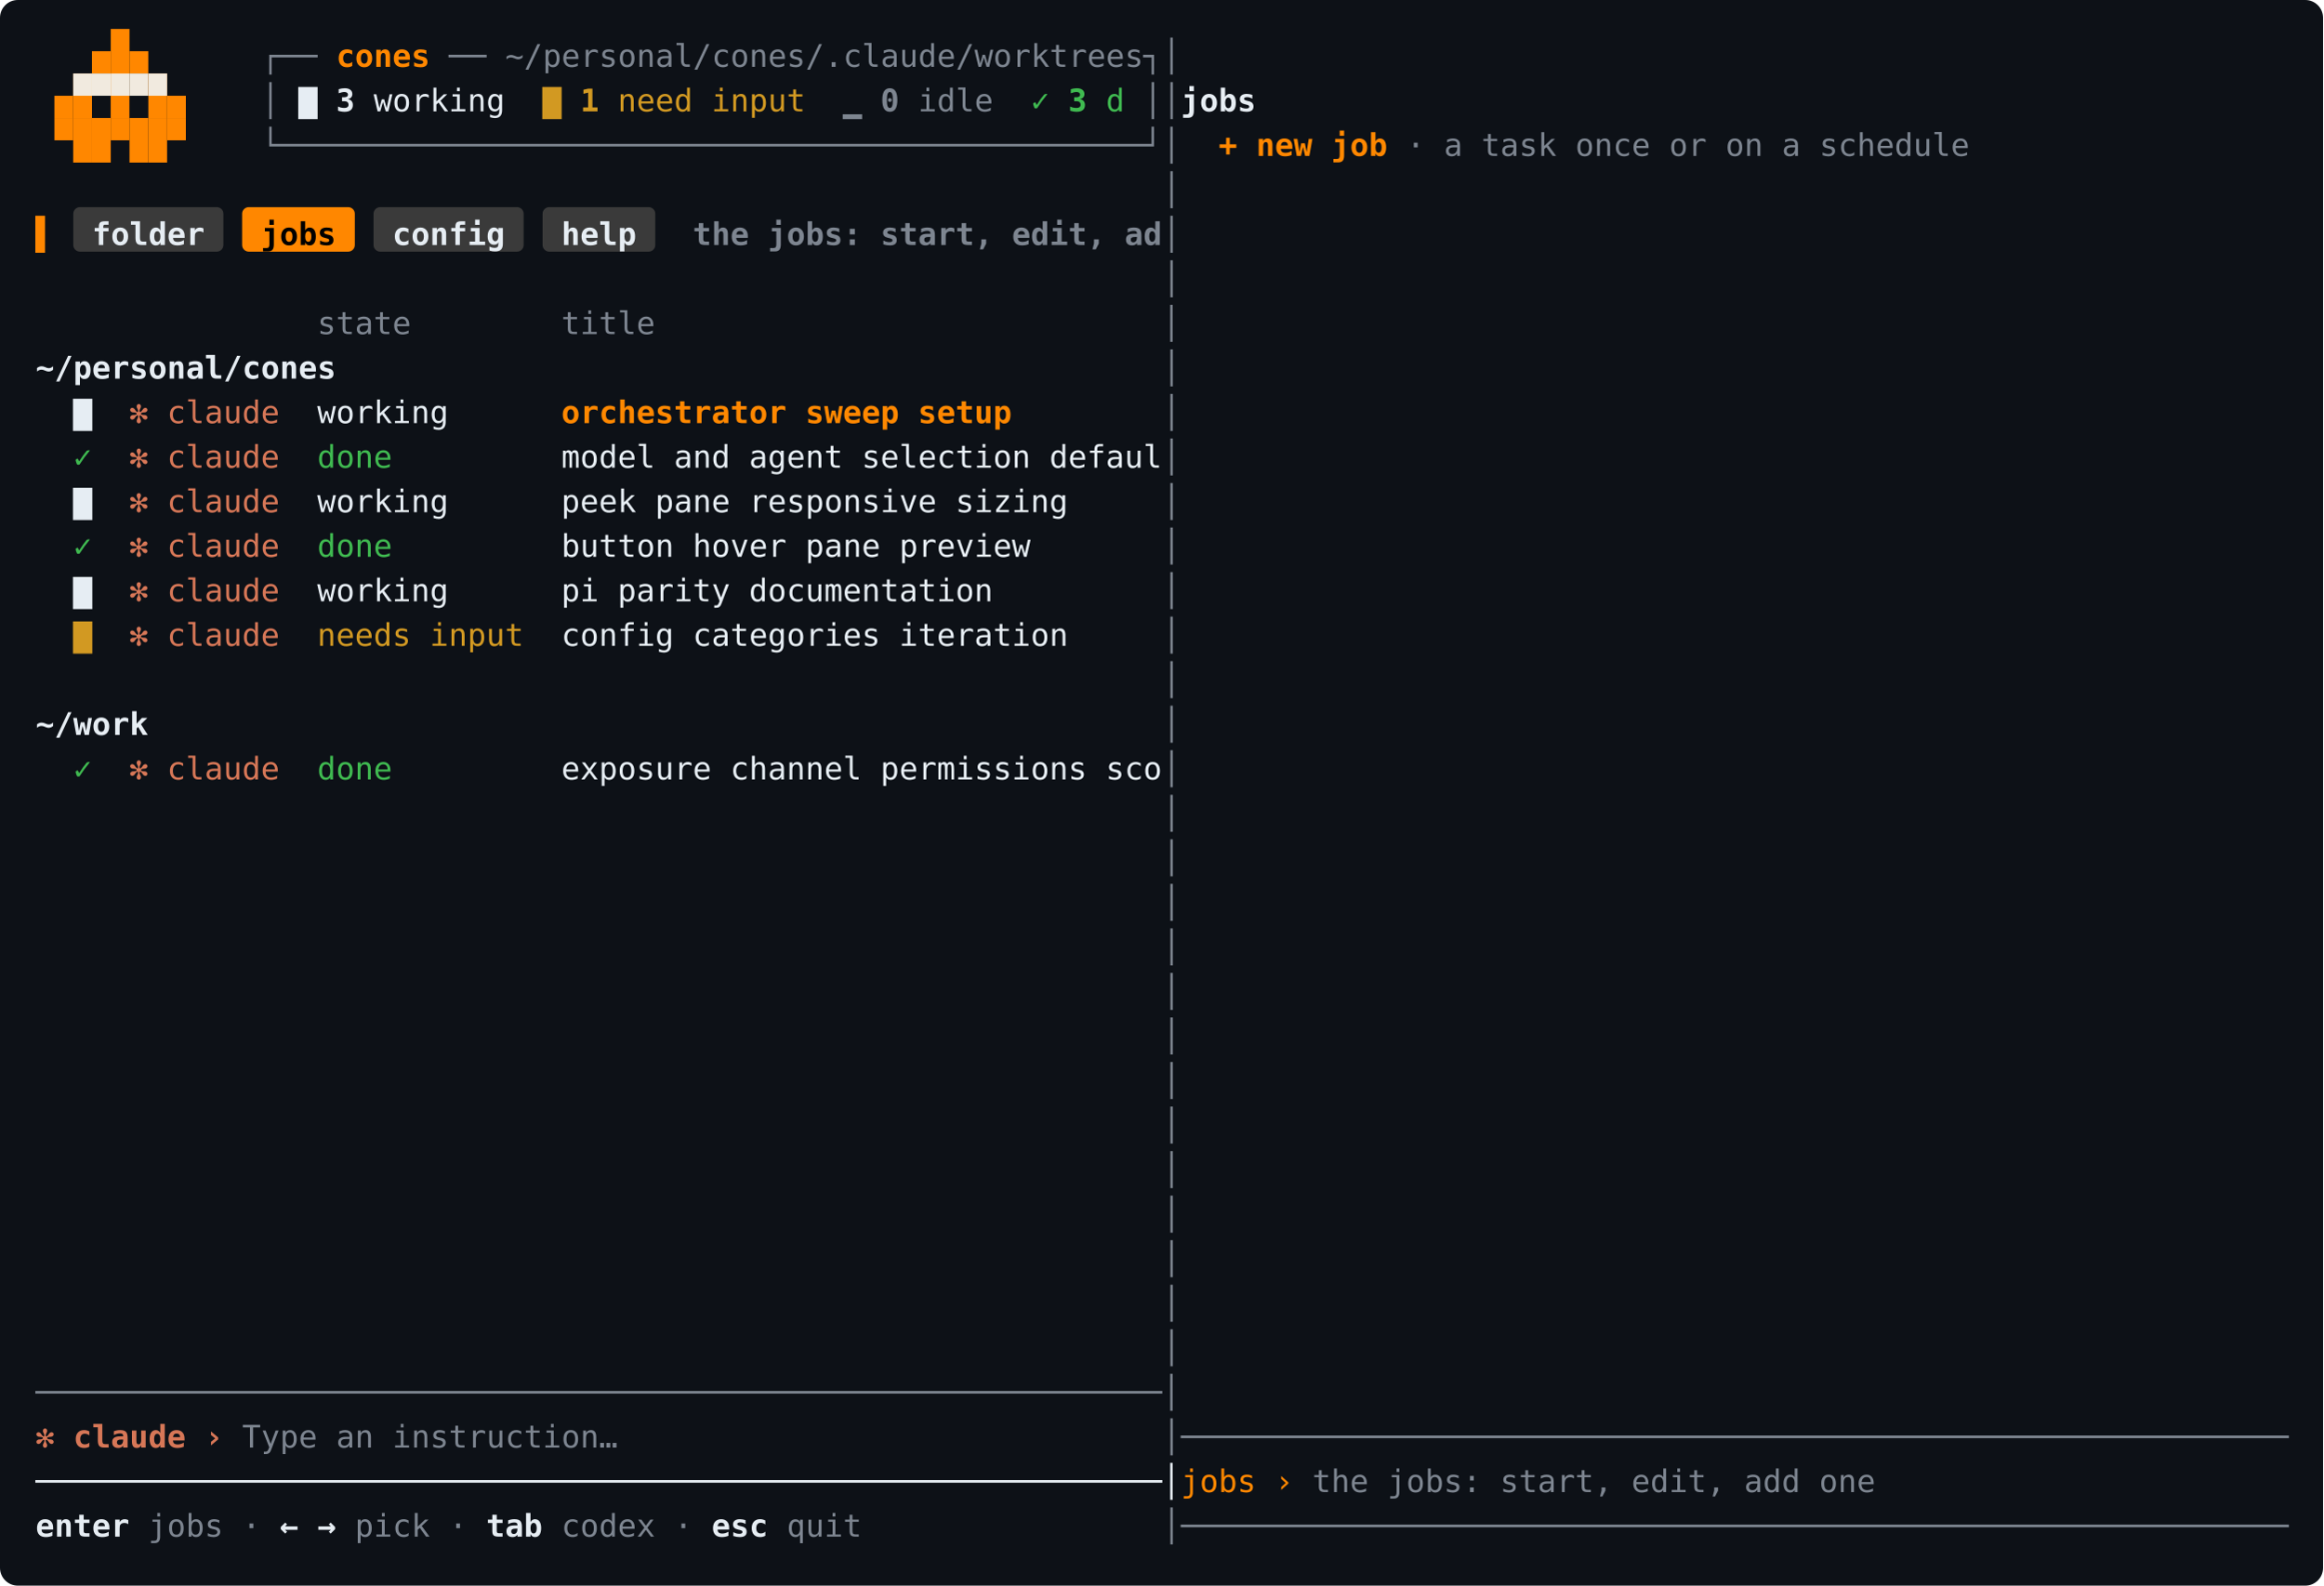
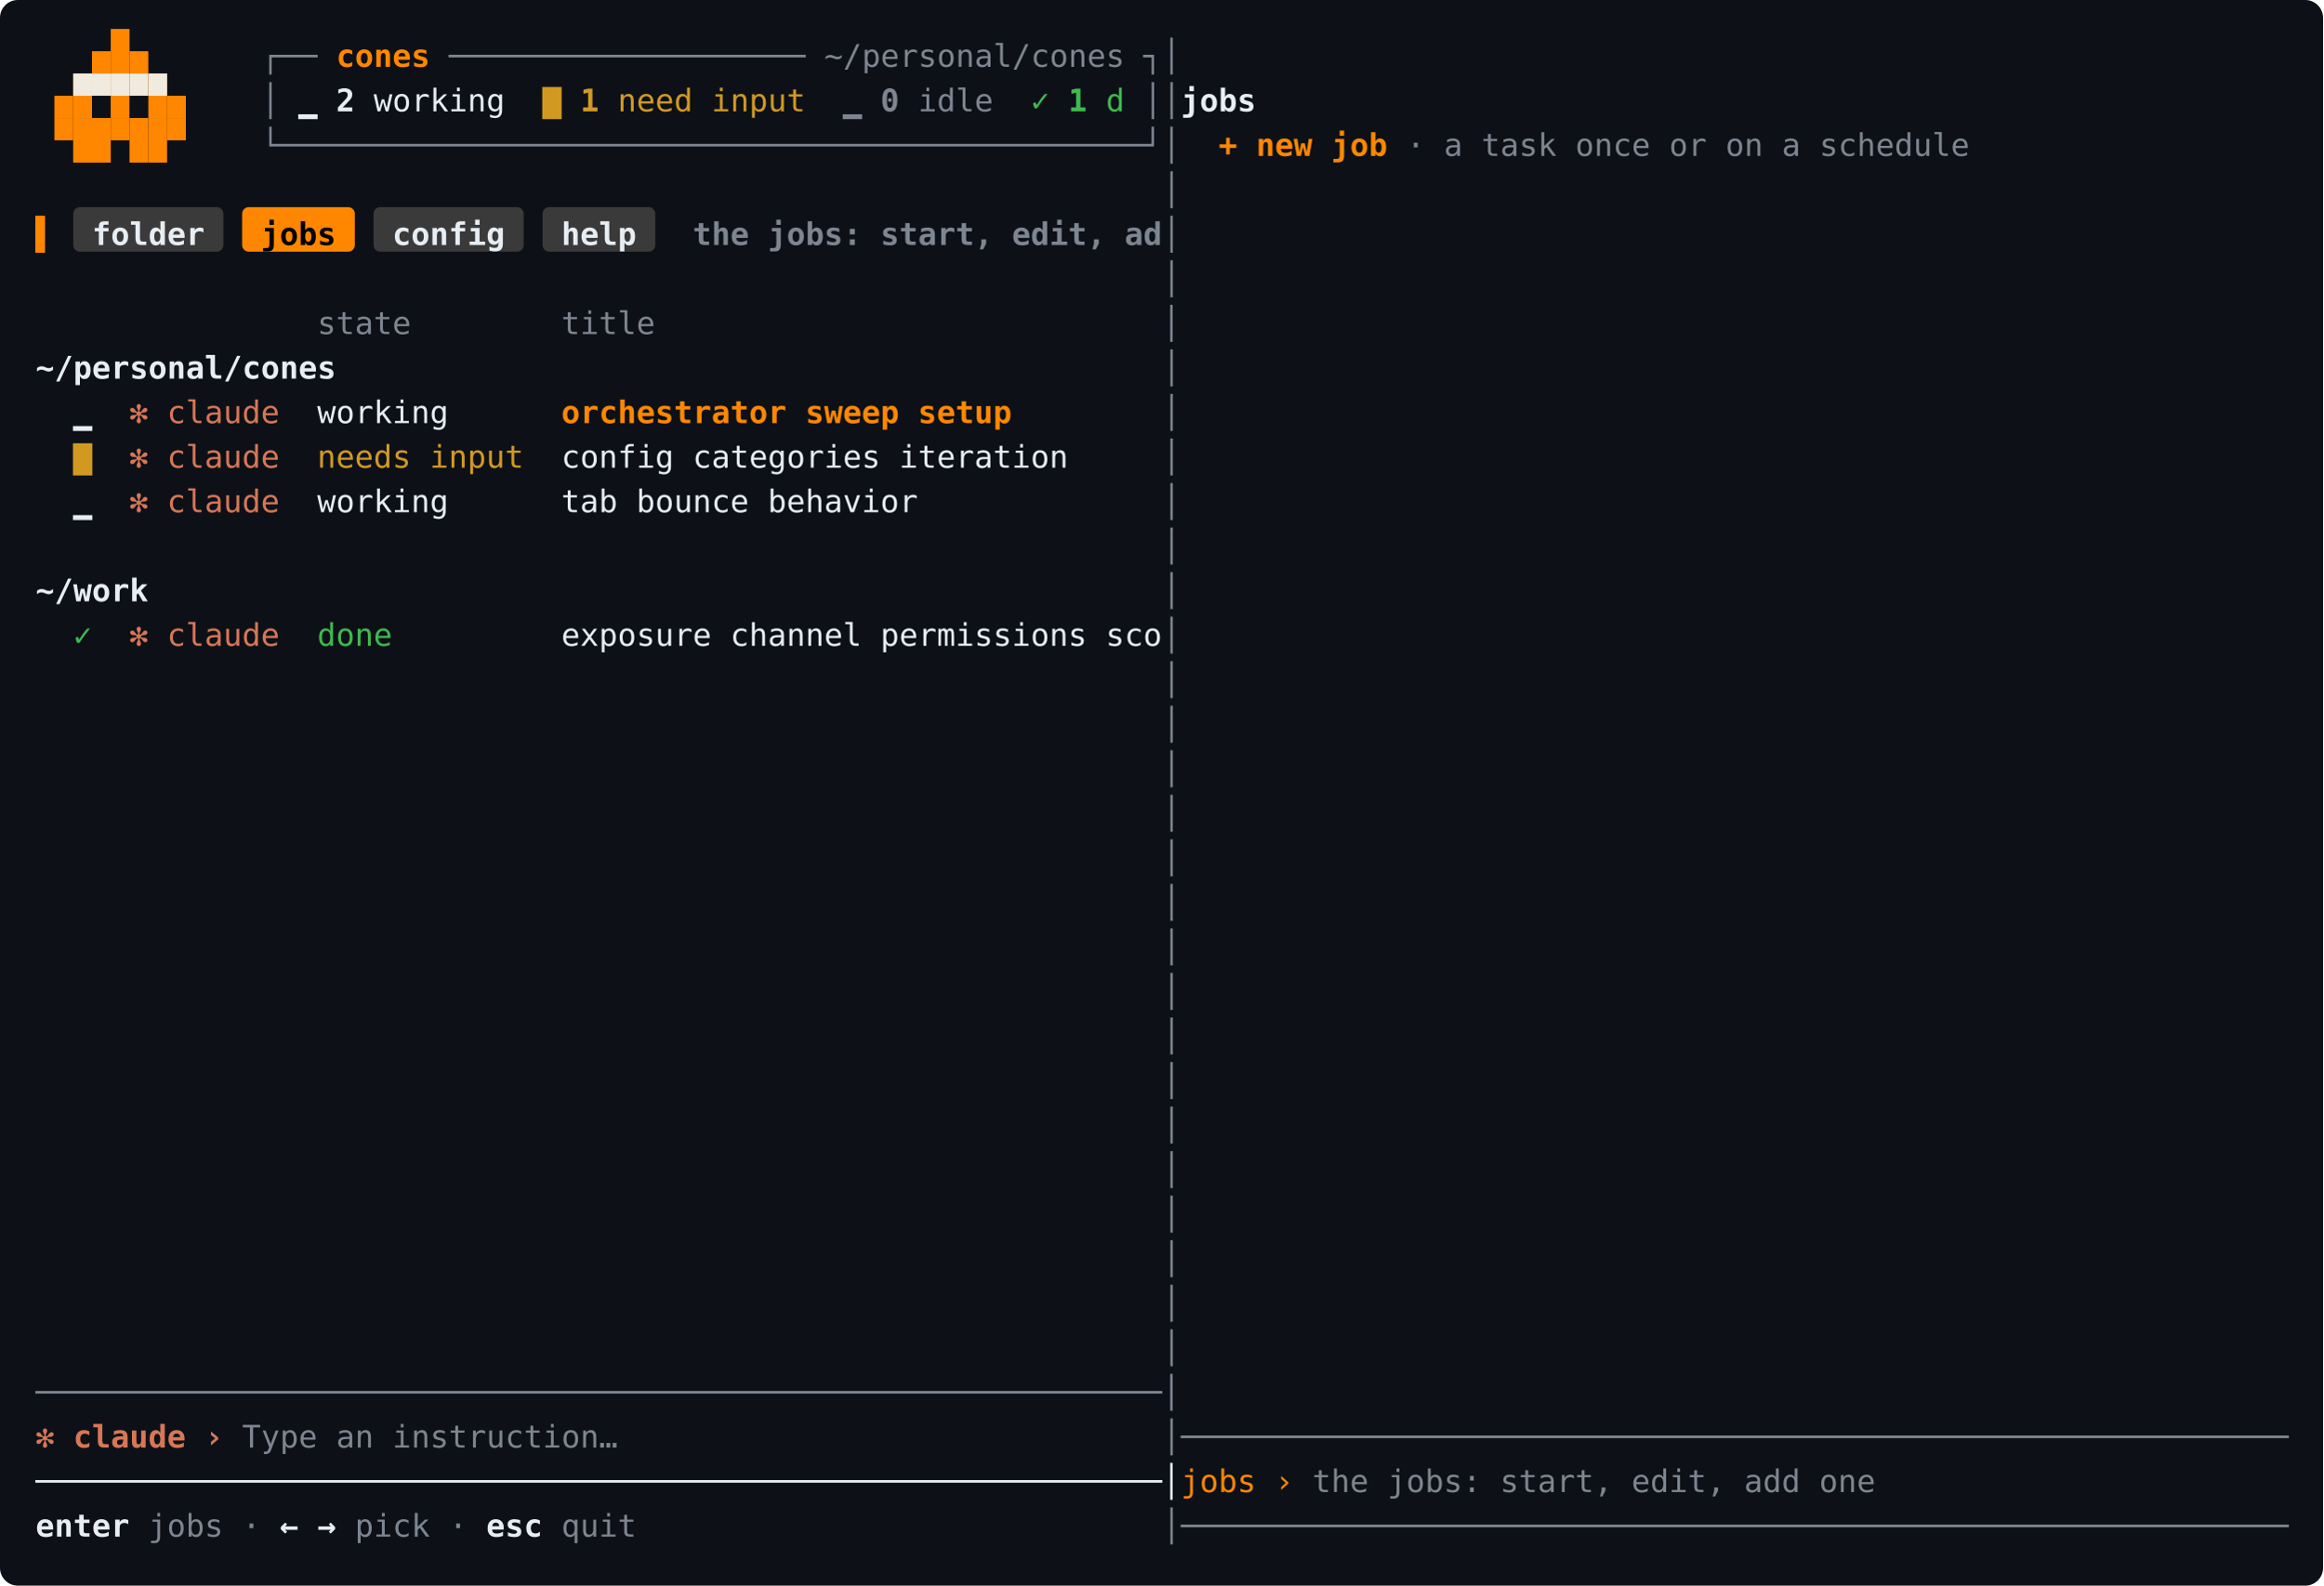
<svg xmlns="http://www.w3.org/2000/svg" width="1043" height="712" viewBox="0 0 1043 712" font-family="SFMono-Regular,Menlo,Consolas,monospace" font-size="14">
  <rect width="1043" height="712" rx="8" fill="#0d1117" />
  <rect x="41.29" y="23.0" width="8.43" height="10.0" fill="#ff8700" />
  <rect x="49.72" y="13" width="8.43" height="20" fill="#ff8700" />
  <rect x="58.15" y="23.0" width="8.43" height="10.0" fill="#ff8700" />
  <text x="117.2" y="30" xml:space="preserve" textLength="33.7" lengthAdjust="spacingAndGlyphs" fill="#7d8590">┌── </text>
  <text x="150.9" y="30" xml:space="preserve" textLength="50.6" lengthAdjust="spacingAndGlyphs" fill="#ff8700" font-weight="700">cones </text>
-   <text x="201.5" y="30" xml:space="preserve" textLength="328.8" lengthAdjust="spacingAndGlyphs" fill="#7d8590">── ~/personal/cones/.claude/worktrees┐│</text>
+   <text x="201.5" y="30" xml:space="preserve" textLength="328.8" lengthAdjust="spacingAndGlyphs" fill="#7d8590">─────────────────── ~/personal/cones ┐│</text>
  <rect x="24.43" y="43.0" width="8.43" height="10.0" fill="#ff8700" />
  <rect x="32.9" y="33" width="8.4" height="20" rx="0" fill="#ff8700" />
  <rect x="32.86" y="33" width="8.43" height="10.0" fill="#f1eadf" />
  <rect x="41.29" y="33" width="8.43" height="10.0" fill="#f1eadf" />
  <rect x="49.7" y="33" width="8.4" height="20" rx="0" fill="#ff8700" />
  <rect x="49.72" y="33" width="8.43" height="10.0" fill="#f1eadf" />
  <rect x="58.15" y="33" width="8.43" height="10.0" fill="#f1eadf" />
  <rect x="66.6" y="33" width="8.4" height="20" rx="0" fill="#ff8700" />
  <rect x="66.58" y="33" width="8.43" height="10.0" fill="#f1eadf" />
  <rect x="75.01" y="43.0" width="8.43" height="10.0" fill="#ff8700" />
  <text x="117.2" y="50" xml:space="preserve" textLength="8.4" lengthAdjust="spacingAndGlyphs" fill="#7d8590">│</text>
-   <text x="125.6" y="50" xml:space="preserve" textLength="25.3" lengthAdjust="spacingAndGlyphs" fill="#e6edf3"> ▇ </text>
-   <text x="150.9" y="50" xml:space="preserve" textLength="8.4" lengthAdjust="spacingAndGlyphs" fill="#e6edf3" font-weight="700">3</text>
+   <text x="125.6" y="50" xml:space="preserve" textLength="25.3" lengthAdjust="spacingAndGlyphs" fill="#e6edf3"> ▁ </text>
+   <text x="150.9" y="50" xml:space="preserve" textLength="8.4" lengthAdjust="spacingAndGlyphs" fill="#e6edf3" font-weight="700">2</text>
  <text x="159.3" y="50" xml:space="preserve" textLength="84.3" lengthAdjust="spacingAndGlyphs" fill="#e6edf3"> working  </text>
  <text x="243.6" y="50" xml:space="preserve" textLength="16.9" lengthAdjust="spacingAndGlyphs" fill="#d29922">▇ </text>
  <text x="260.5" y="50" xml:space="preserve" textLength="8.4" lengthAdjust="spacingAndGlyphs" fill="#d29922" font-weight="700">1</text>
  <text x="268.9" y="50" xml:space="preserve" textLength="92.7" lengthAdjust="spacingAndGlyphs" fill="#d29922"> need input</text>
  <text x="378.5" y="50" xml:space="preserve" textLength="16.9" lengthAdjust="spacingAndGlyphs" fill="#7d8590">▁ </text>
  <text x="395.3" y="50" xml:space="preserve" textLength="8.4" lengthAdjust="spacingAndGlyphs" fill="#7d8590" font-weight="700">0</text>
  <text x="403.8" y="50" xml:space="preserve" textLength="42.1" lengthAdjust="spacingAndGlyphs" fill="#7d8590"> idle</text>
  <text x="462.8" y="50" xml:space="preserve" textLength="16.9" lengthAdjust="spacingAndGlyphs" fill="#3fb950">✓ </text>
-   <text x="479.6" y="50" xml:space="preserve" textLength="8.4" lengthAdjust="spacingAndGlyphs" fill="#3fb950" font-weight="700">3</text>
+   <text x="479.6" y="50" xml:space="preserve" textLength="8.4" lengthAdjust="spacingAndGlyphs" fill="#3fb950" font-weight="700">1</text>
  <text x="488.1" y="50" xml:space="preserve" textLength="16.9" lengthAdjust="spacingAndGlyphs" fill="#3fb950"> d</text>
  <text x="513.4" y="50" xml:space="preserve" textLength="16.9" lengthAdjust="spacingAndGlyphs" fill="#7d8590">││</text>
  <text x="530.2" y="50" xml:space="preserve" textLength="33.7" lengthAdjust="spacingAndGlyphs" fill="#e6edf3" font-weight="700">jobs</text>
  <rect x="24.43" y="53" width="8.43" height="10.0" fill="#ff8700" />
  <rect x="32.86" y="53" width="8.43" height="20" fill="#ff8700" />
  <rect x="41.29" y="53" width="8.43" height="20" fill="#ff8700" />
  <rect x="49.72" y="53" width="8.43" height="10.0" fill="#ff8700" />
  <rect x="58.15" y="53" width="8.43" height="20" fill="#ff8700" />
  <rect x="66.58" y="53" width="8.43" height="20" fill="#ff8700" />
  <rect x="75.01" y="53" width="8.43" height="10.0" fill="#ff8700" />
  <text x="117.2" y="70" xml:space="preserve" textLength="413.1" lengthAdjust="spacingAndGlyphs" fill="#7d8590">└──────────────────────────────────────────────┘│</text>
  <text x="547.1" y="70" xml:space="preserve" textLength="75.9" lengthAdjust="spacingAndGlyphs" fill="#ff8700" font-weight="700">+ new job</text>
  <text x="623.0" y="70" xml:space="preserve" textLength="261.3" lengthAdjust="spacingAndGlyphs" fill="#7d8590"> · a task once or on a schedule</text>
  <text x="521.8" y="90" xml:space="preserve" textLength="8.4" lengthAdjust="spacingAndGlyphs" fill="#7d8590">│</text>
  <text x="16.0" y="110" xml:space="preserve" textLength="16.9" lengthAdjust="spacingAndGlyphs" fill="#ff8700" font-weight="700">▌ </text>
  <rect x="32.9" y="93" width="67.4" height="20" rx="3" fill="#3a3a3a" />
  <text x="32.9" y="110" xml:space="preserve" textLength="67.4" lengthAdjust="spacingAndGlyphs" fill="#e6edf3" font-weight="700"> folder </text>
  <rect x="108.7" y="93" width="50.6" height="20" rx="3" fill="#ff8700" />
  <text x="108.7" y="110" xml:space="preserve" textLength="50.6" lengthAdjust="spacingAndGlyphs" fill="#000" font-weight="700"> jobs </text>
  <rect x="167.7" y="93" width="67.4" height="20" rx="3" fill="#3a3a3a" />
  <text x="167.7" y="110" xml:space="preserve" textLength="67.4" lengthAdjust="spacingAndGlyphs" fill="#e6edf3" font-weight="700"> config </text>
  <rect x="243.6" y="93" width="50.6" height="20" rx="3" fill="#3a3a3a" />
  <text x="243.6" y="110" xml:space="preserve" textLength="50.6" lengthAdjust="spacingAndGlyphs" fill="#e6edf3" font-weight="700"> help </text>
  <text x="302.6" y="110" xml:space="preserve" textLength="219.2" lengthAdjust="spacingAndGlyphs" fill="#7d8590" font-weight="700"> the jobs: start, edit, ad</text>
  <text x="521.8" y="110" xml:space="preserve" textLength="8.4" lengthAdjust="spacingAndGlyphs" fill="#7d8590">│</text>
  <text x="521.8" y="130" xml:space="preserve" textLength="8.4" lengthAdjust="spacingAndGlyphs" fill="#7d8590">│</text>
  <text x="16.0" y="150" xml:space="preserve" textLength="514.2" lengthAdjust="spacingAndGlyphs" fill="#7d8590">               state        title                           │</text>
  <text x="16.0" y="170" xml:space="preserve" textLength="134.9" lengthAdjust="spacingAndGlyphs" fill="#e6edf3" font-weight="700">~/personal/cones</text>
  <text x="521.8" y="170" xml:space="preserve" textLength="8.4" lengthAdjust="spacingAndGlyphs" fill="#7d8590">│</text>
-   <text x="32.9" y="190" xml:space="preserve" textLength="25.3" lengthAdjust="spacingAndGlyphs" fill="#e6edf3">▇  </text>
+   <text x="32.9" y="190" xml:space="preserve" textLength="25.3" lengthAdjust="spacingAndGlyphs" fill="#e6edf3">▁  </text>
  <text x="58.1" y="190" xml:space="preserve" textLength="84.3" lengthAdjust="spacingAndGlyphs" fill="#d77757">✻ claude  </text>
  <text x="142.4" y="190" xml:space="preserve" textLength="109.6" lengthAdjust="spacingAndGlyphs" fill="#e6edf3">working      </text>
  <text x="252.0" y="190" xml:space="preserve" textLength="269.8" lengthAdjust="spacingAndGlyphs" fill="#ff8700" font-weight="700">orchestrator sweep setup        </text>
  <text x="521.8" y="190" xml:space="preserve" textLength="8.4" lengthAdjust="spacingAndGlyphs" fill="#7d8590">│</text>
-   <text x="32.9" y="210" xml:space="preserve" textLength="25.3" lengthAdjust="spacingAndGlyphs" fill="#3fb950">✓  </text>
+   <text x="32.9" y="210" xml:space="preserve" textLength="25.3" lengthAdjust="spacingAndGlyphs" fill="#d29922">▇  </text>
  <text x="58.1" y="210" xml:space="preserve" textLength="84.3" lengthAdjust="spacingAndGlyphs" fill="#d77757">✻ claude  </text>
-   <text x="142.4" y="210" xml:space="preserve" textLength="109.6" lengthAdjust="spacingAndGlyphs" fill="#3fb950">done         </text>
-   <text x="252.0" y="210" xml:space="preserve" textLength="269.8" lengthAdjust="spacingAndGlyphs" fill="#e6edf3">model and agent selection defaul</text>
+   <text x="142.4" y="210" xml:space="preserve" textLength="109.6" lengthAdjust="spacingAndGlyphs" fill="#d29922">needs input  </text>
+   <text x="252.0" y="210" xml:space="preserve" textLength="269.8" lengthAdjust="spacingAndGlyphs" fill="#e6edf3">config categories iteration     </text>
  <text x="521.8" y="210" xml:space="preserve" textLength="8.4" lengthAdjust="spacingAndGlyphs" fill="#7d8590">│</text>
-   <text x="32.9" y="230" xml:space="preserve" textLength="25.3" lengthAdjust="spacingAndGlyphs" fill="#e6edf3">▇  </text>
+   <text x="32.9" y="230" xml:space="preserve" textLength="25.3" lengthAdjust="spacingAndGlyphs" fill="#e6edf3">▁  </text>
  <text x="58.1" y="230" xml:space="preserve" textLength="84.3" lengthAdjust="spacingAndGlyphs" fill="#d77757">✻ claude  </text>
-   <text x="142.4" y="230" xml:space="preserve" textLength="379.3" lengthAdjust="spacingAndGlyphs" fill="#e6edf3">working      peek pane responsive sizing     </text>
+   <text x="142.4" y="230" xml:space="preserve" textLength="379.3" lengthAdjust="spacingAndGlyphs" fill="#e6edf3">working      tab bounce behavior             </text>
  <text x="521.8" y="230" xml:space="preserve" textLength="8.4" lengthAdjust="spacingAndGlyphs" fill="#7d8590">│</text>
-   <text x="32.9" y="250" xml:space="preserve" textLength="25.3" lengthAdjust="spacingAndGlyphs" fill="#3fb950">✓  </text>
-   <text x="58.1" y="250" xml:space="preserve" textLength="84.3" lengthAdjust="spacingAndGlyphs" fill="#d77757">✻ claude  </text>
-   <text x="142.4" y="250" xml:space="preserve" textLength="109.6" lengthAdjust="spacingAndGlyphs" fill="#3fb950">done         </text>
-   <text x="252.0" y="250" xml:space="preserve" textLength="269.8" lengthAdjust="spacingAndGlyphs" fill="#e6edf3">button hover pane preview       </text>
  <text x="521.8" y="250" xml:space="preserve" textLength="8.4" lengthAdjust="spacingAndGlyphs" fill="#7d8590">│</text>
-   <text x="32.9" y="270" xml:space="preserve" textLength="25.3" lengthAdjust="spacingAndGlyphs" fill="#e6edf3">▇  </text>
-   <text x="58.1" y="270" xml:space="preserve" textLength="84.3" lengthAdjust="spacingAndGlyphs" fill="#d77757">✻ claude  </text>
-   <text x="142.4" y="270" xml:space="preserve" textLength="379.3" lengthAdjust="spacingAndGlyphs" fill="#e6edf3">working      pi parity documentation         </text>
+   <text x="16.0" y="270" xml:space="preserve" textLength="50.6" lengthAdjust="spacingAndGlyphs" fill="#e6edf3" font-weight="700">~/work</text>
  <text x="521.8" y="270" xml:space="preserve" textLength="8.4" lengthAdjust="spacingAndGlyphs" fill="#7d8590">│</text>
-   <text x="32.9" y="290" xml:space="preserve" textLength="25.3" lengthAdjust="spacingAndGlyphs" fill="#d29922">▇  </text>
+   <text x="32.9" y="290" xml:space="preserve" textLength="25.3" lengthAdjust="spacingAndGlyphs" fill="#3fb950">✓  </text>
  <text x="58.1" y="290" xml:space="preserve" textLength="84.3" lengthAdjust="spacingAndGlyphs" fill="#d77757">✻ claude  </text>
-   <text x="142.4" y="290" xml:space="preserve" textLength="109.6" lengthAdjust="spacingAndGlyphs" fill="#d29922">needs input  </text>
-   <text x="252.0" y="290" xml:space="preserve" textLength="269.8" lengthAdjust="spacingAndGlyphs" fill="#e6edf3">config categories iteration     </text>
+   <text x="142.4" y="290" xml:space="preserve" textLength="109.6" lengthAdjust="spacingAndGlyphs" fill="#3fb950">done         </text>
+   <text x="252.0" y="290" xml:space="preserve" textLength="269.8" lengthAdjust="spacingAndGlyphs" fill="#e6edf3">exposure channel permissions sco</text>
  <text x="521.8" y="290" xml:space="preserve" textLength="8.4" lengthAdjust="spacingAndGlyphs" fill="#7d8590">│</text>
  <text x="521.8" y="310" xml:space="preserve" textLength="8.4" lengthAdjust="spacingAndGlyphs" fill="#7d8590">│</text>
-   <text x="16.0" y="330" xml:space="preserve" textLength="50.6" lengthAdjust="spacingAndGlyphs" fill="#e6edf3" font-weight="700">~/work</text>
  <text x="521.8" y="330" xml:space="preserve" textLength="8.4" lengthAdjust="spacingAndGlyphs" fill="#7d8590">│</text>
-   <text x="32.9" y="350" xml:space="preserve" textLength="25.3" lengthAdjust="spacingAndGlyphs" fill="#3fb950">✓  </text>
-   <text x="58.1" y="350" xml:space="preserve" textLength="84.3" lengthAdjust="spacingAndGlyphs" fill="#d77757">✻ claude  </text>
-   <text x="142.4" y="350" xml:space="preserve" textLength="109.6" lengthAdjust="spacingAndGlyphs" fill="#3fb950">done         </text>
-   <text x="252.0" y="350" xml:space="preserve" textLength="269.8" lengthAdjust="spacingAndGlyphs" fill="#e6edf3">exposure channel permissions sco</text>
  <text x="521.8" y="350" xml:space="preserve" textLength="8.4" lengthAdjust="spacingAndGlyphs" fill="#7d8590">│</text>
  <text x="521.8" y="370" xml:space="preserve" textLength="8.4" lengthAdjust="spacingAndGlyphs" fill="#7d8590">│</text>
  <text x="521.8" y="390" xml:space="preserve" textLength="8.4" lengthAdjust="spacingAndGlyphs" fill="#7d8590">│</text>
  <text x="521.8" y="410" xml:space="preserve" textLength="8.4" lengthAdjust="spacingAndGlyphs" fill="#7d8590">│</text>
  <text x="521.8" y="430" xml:space="preserve" textLength="8.4" lengthAdjust="spacingAndGlyphs" fill="#7d8590">│</text>
  <text x="521.8" y="450" xml:space="preserve" textLength="8.4" lengthAdjust="spacingAndGlyphs" fill="#7d8590">│</text>
  <text x="521.8" y="470" xml:space="preserve" textLength="8.4" lengthAdjust="spacingAndGlyphs" fill="#7d8590">│</text>
  <text x="521.8" y="490" xml:space="preserve" textLength="8.4" lengthAdjust="spacingAndGlyphs" fill="#7d8590">│</text>
  <text x="521.8" y="510" xml:space="preserve" textLength="8.4" lengthAdjust="spacingAndGlyphs" fill="#7d8590">│</text>
  <text x="521.8" y="530" xml:space="preserve" textLength="8.4" lengthAdjust="spacingAndGlyphs" fill="#7d8590">│</text>
  <text x="521.8" y="550" xml:space="preserve" textLength="8.4" lengthAdjust="spacingAndGlyphs" fill="#7d8590">│</text>
  <text x="521.8" y="570" xml:space="preserve" textLength="8.4" lengthAdjust="spacingAndGlyphs" fill="#7d8590">│</text>
  <text x="521.8" y="590" xml:space="preserve" textLength="8.4" lengthAdjust="spacingAndGlyphs" fill="#7d8590">│</text>
  <text x="521.8" y="610" xml:space="preserve" textLength="8.4" lengthAdjust="spacingAndGlyphs" fill="#7d8590">│</text>
  <text x="16.0" y="630" xml:space="preserve" textLength="514.2" lengthAdjust="spacingAndGlyphs" fill="#7d8590">────────────────────────────────────────────────────────────│</text>
  <text x="16.0" y="650" xml:space="preserve" textLength="92.7" lengthAdjust="spacingAndGlyphs" fill="#d77757" font-weight="700">✻ claude › </text>
  <text x="108.7" y="650" xml:space="preserve" textLength="8.4" lengthAdjust="spacingAndGlyphs" fill="#7d8590">T</text>
  <text x="117.2" y="650" xml:space="preserve" textLength="160.2" lengthAdjust="spacingAndGlyphs" fill="#7d8590">ype an instruction…</text>
  <text x="521.8" y="650" xml:space="preserve" textLength="505.8" lengthAdjust="spacingAndGlyphs" fill="#7d8590">│───────────────────────────────────────────────────────────</text>
  <text x="16.0" y="670" xml:space="preserve" textLength="514.2" lengthAdjust="spacingAndGlyphs" fill="#e6edf3">────────────────────────────────────────────────────────────│</text>
  <text x="530.2" y="670" xml:space="preserve" textLength="59.0" lengthAdjust="spacingAndGlyphs" fill="#ff8700">jobs › </text>
  <text x="589.2" y="670" xml:space="preserve" textLength="252.9" lengthAdjust="spacingAndGlyphs" fill="#7d8590">the jobs: start, edit, add one</text>
  <text x="16.0" y="690" xml:space="preserve" textLength="42.1" lengthAdjust="spacingAndGlyphs" fill="#e6edf3" font-weight="700">enter</text>
  <text x="58.1" y="690" xml:space="preserve" textLength="67.4" lengthAdjust="spacingAndGlyphs" fill="#7d8590"> jobs · </text>
  <text x="125.6" y="690" xml:space="preserve" textLength="25.3" lengthAdjust="spacingAndGlyphs" fill="#e6edf3" font-weight="700">← →</text>
  <text x="150.9" y="690" xml:space="preserve" textLength="67.4" lengthAdjust="spacingAndGlyphs" fill="#7d8590"> pick · </text>
-   <text x="218.3" y="690" xml:space="preserve" textLength="25.3" lengthAdjust="spacingAndGlyphs" fill="#e6edf3" font-weight="700">tab</text>
-   <text x="243.6" y="690" xml:space="preserve" textLength="75.9" lengthAdjust="spacingAndGlyphs" fill="#7d8590"> codex · </text>
-   <text x="319.5" y="690" xml:space="preserve" textLength="25.3" lengthAdjust="spacingAndGlyphs" fill="#e6edf3" font-weight="700">esc</text>
-   <text x="344.8" y="690" xml:space="preserve" textLength="42.1" lengthAdjust="spacingAndGlyphs" fill="#7d8590"> quit</text>
+   <text x="218.3" y="690" xml:space="preserve" textLength="25.3" lengthAdjust="spacingAndGlyphs" fill="#e6edf3" font-weight="700">esc</text>
+   <text x="243.6" y="690" xml:space="preserve" textLength="42.1" lengthAdjust="spacingAndGlyphs" fill="#7d8590"> quit</text>
  <text x="521.8" y="690" xml:space="preserve" textLength="505.8" lengthAdjust="spacingAndGlyphs" fill="#7d8590">│───────────────────────────────────────────────────────────</text>
</svg>
